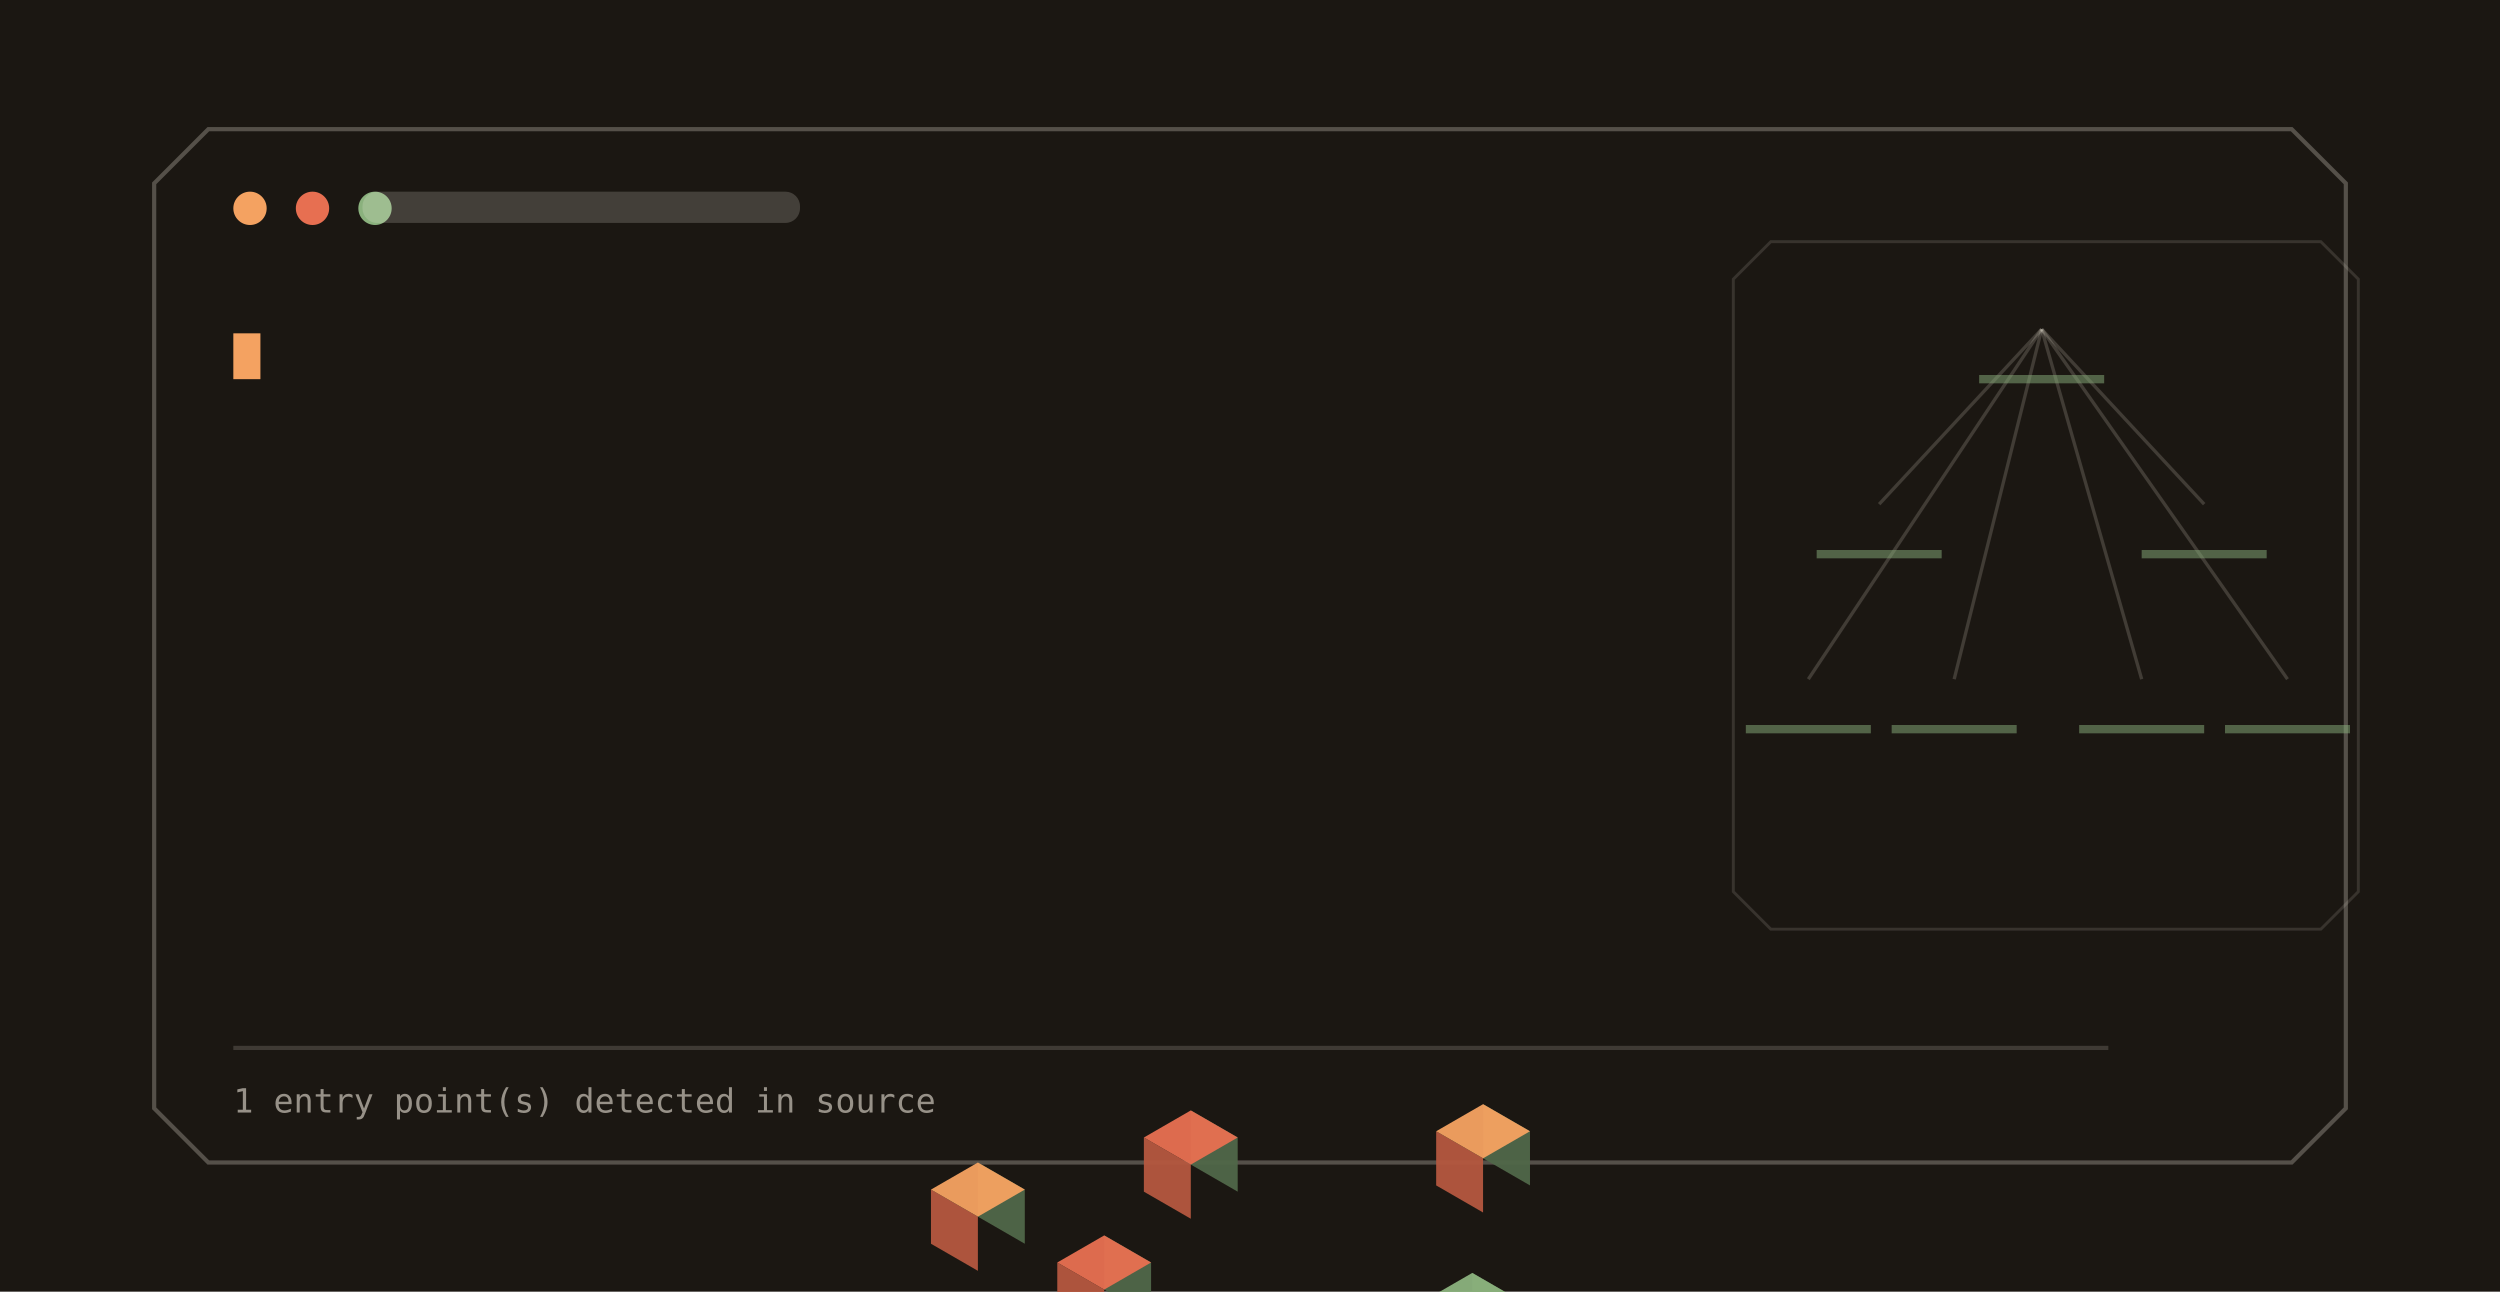
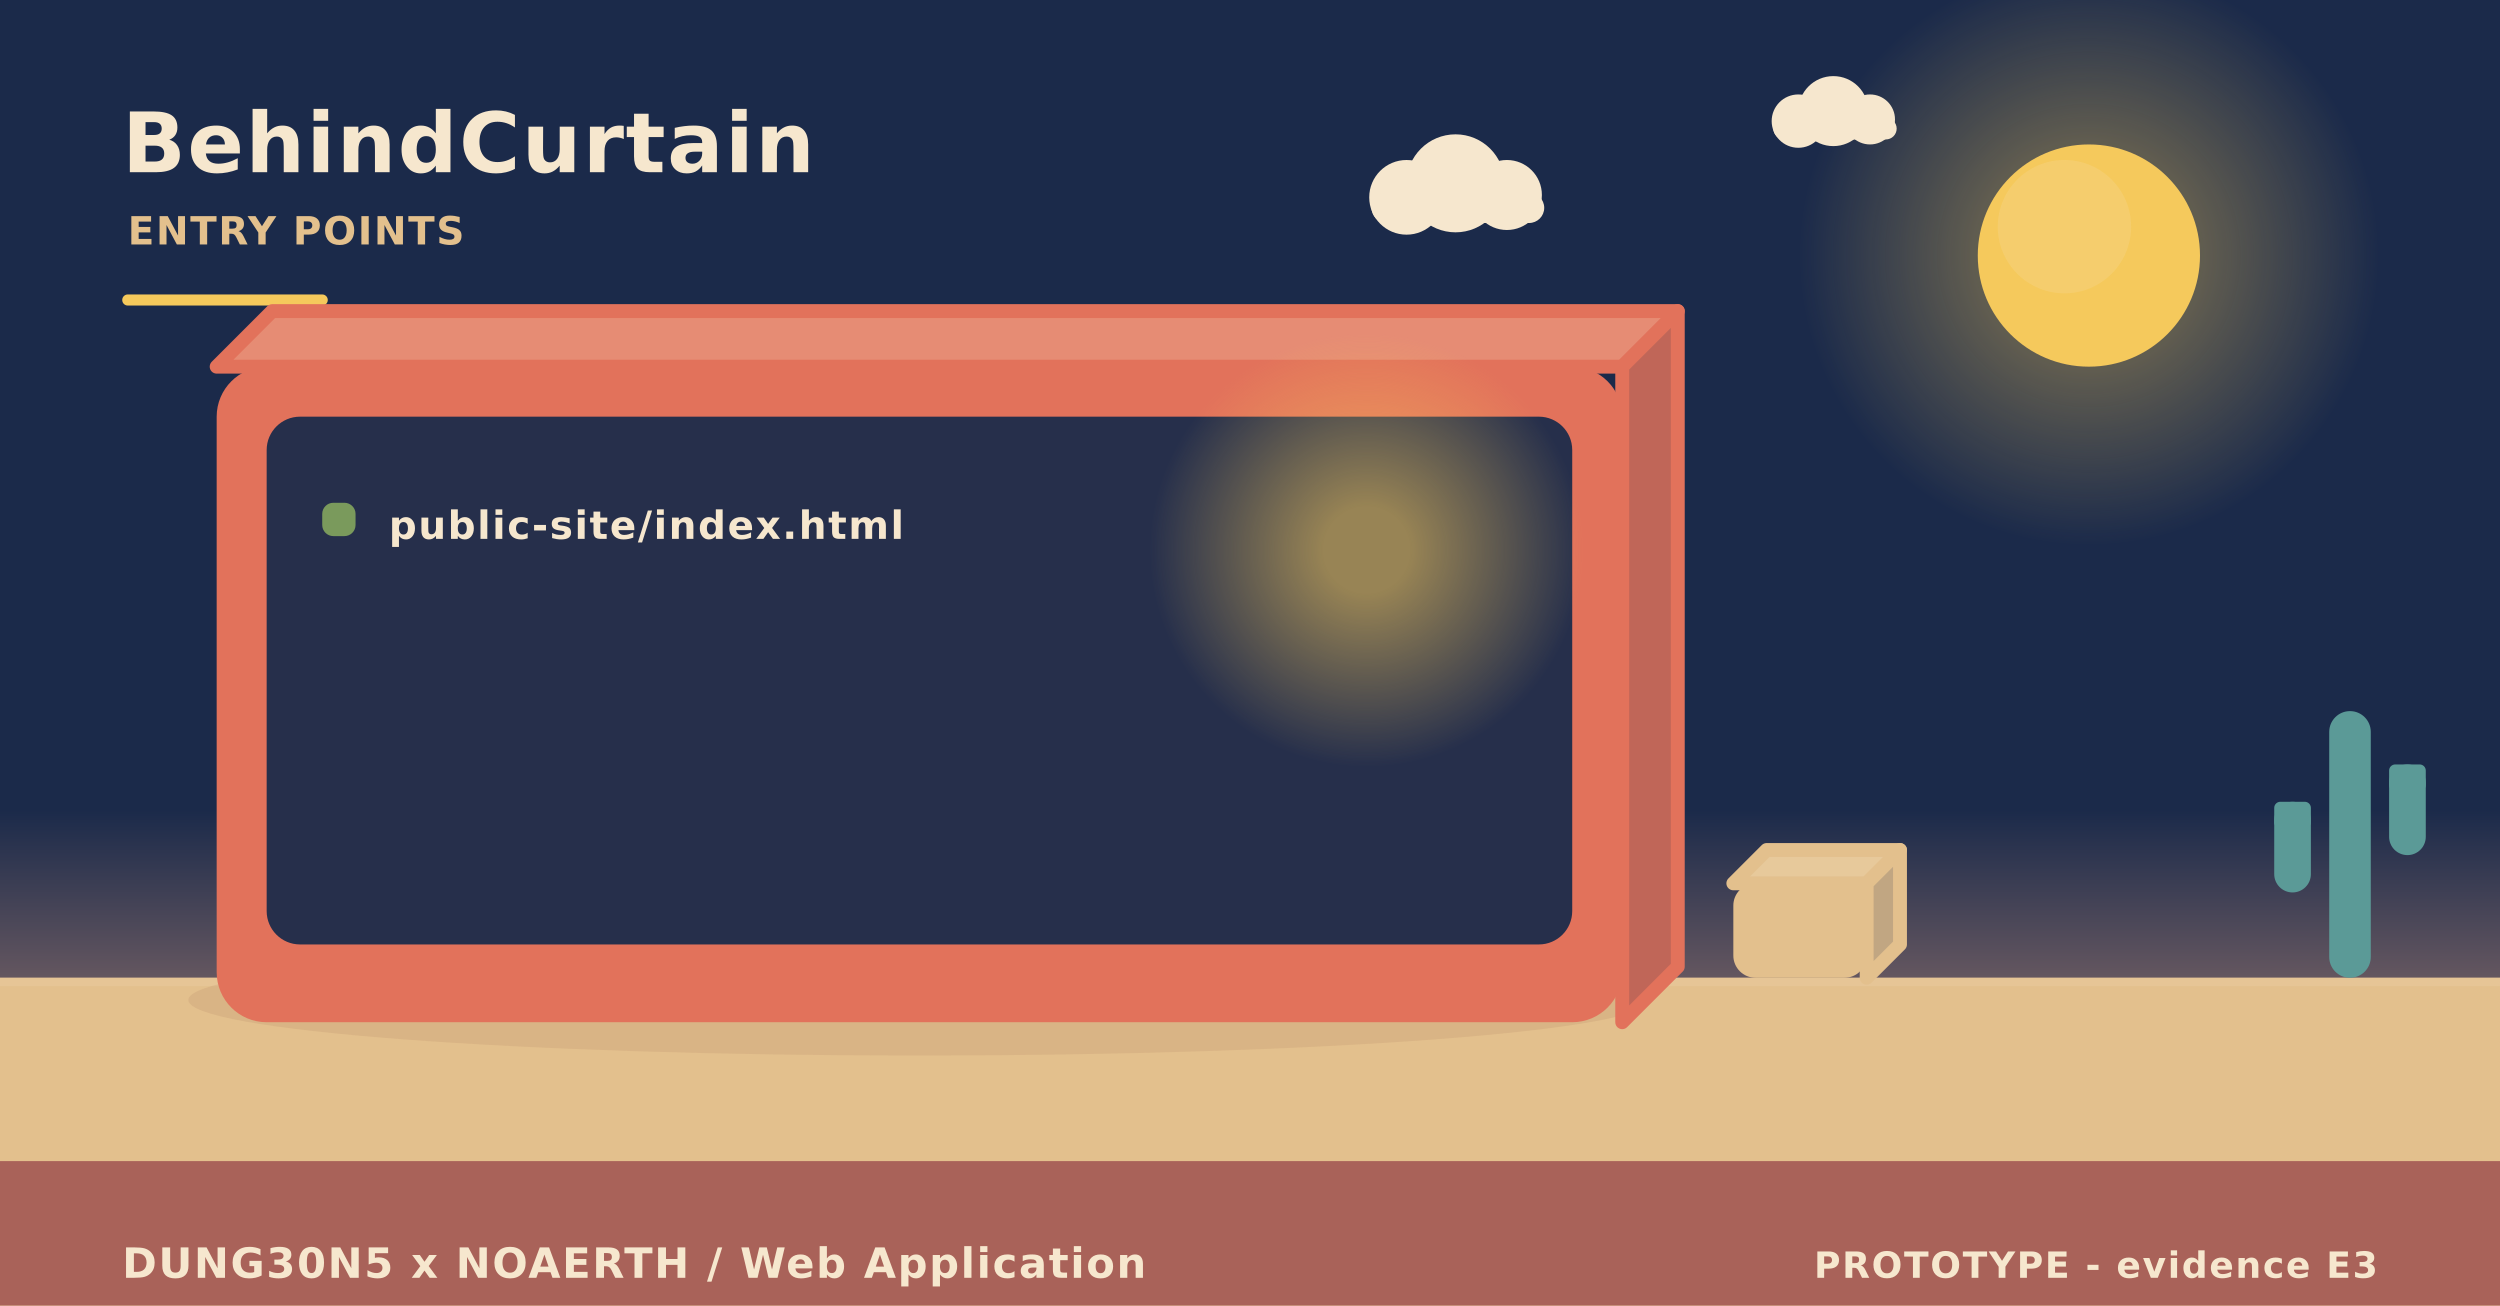
- <svg xmlns="http://www.w3.org/2000/svg" viewBox="0 0 1200 620" width="1200" height="620" role="img" aria-label="BehindCurtain command surface">
-   <rect width="1200" height="620" fill="#1b1712" />
-   <defs>
-     <linearGradient id="gt" x1="0" y1="0" x2="1" y2="1">
-       <stop offset="0%" stop-color="#f4a261" />
-       <stop offset="100%" stop-color="#e76f51" />
-     </linearGradient>
-   </defs>
-   <path d="M100.00,62.00 H1100.00 L1126.00,88.00 V532.00 L1100.00,558.00 H100.00 L74.00,532.00 V88.00 Z" fill="none" stroke="rgba(253,246,233,0.300)" stroke-width="2.00" opacity="0.85" />
-   <circle cx="120.00" cy="100.00" r="8.00" fill="#f4a261" opacity="1.00" />
-   <circle cx="150.00" cy="100.00" r="8.00" fill="#e76f51" opacity="1.00" />
-   <circle cx="180.00" cy="100.00" r="8.00" fill="#8ab17d" opacity="1.00" />
-   <rect x="174.00" y="92.00" width="210.00" height="15.00" rx="7.00" fill="rgba(253,246,233,0.180)" opacity="1.00" />
-   <text x="112" y="148" font-family="ui-monospace,SFMono-Regular,Menlo,monospace" font-size="21" fill="rgba(253,246,233,0.800)" opacity="0">public-site/index.html<animate attributeName="opacity" values="0;1;1;0" dur="1.5s" begin="0.0s" repeatCount="indefinite" />
-   </text>
-   <rect x="112" y="160" width="13" height="22" fill="#f4a261">
-     <animate attributeName="opacity" values="1;0;1" dur="1.05s" begin="0s" repeatCount="indefinite" />
-   </rect>
-   <path d="M850.00,116.00 H1114.00 L1132.00,134.00 V428.00 L1114.00,446.00 H850.00 L832.00,428.00 V134.00 Z" fill="none" stroke="rgba(253,246,233,0.180)" stroke-width="1.40" opacity="0.70" />
-   <line x1="980.00" y1="158.00" x2="902.00" y2="242.00" stroke="rgba(253,246,233,0.300)" stroke-width="1.60" opacity="0.55" />
-   <line x1="980.00" y1="158.00" x2="1058.00" y2="242.00" stroke="rgba(253,246,233,0.300)" stroke-width="1.60" opacity="0.55" />
-   <line x1="980.00" y1="158.00" x2="868.00" y2="326.00" stroke="rgba(253,246,233,0.300)" stroke-width="1.60" opacity="0.55" />
-   <line x1="980.00" y1="158.00" x2="938.00" y2="326.00" stroke="rgba(253,246,233,0.300)" stroke-width="1.60" opacity="0.55" />
-   <line x1="980.00" y1="158.00" x2="1028.00" y2="326.00" stroke="rgba(253,246,233,0.300)" stroke-width="1.60" opacity="0.55" />
-   <line x1="980.00" y1="158.00" x2="1098.00" y2="326.00" stroke="rgba(253,246,233,0.300)" stroke-width="1.60" opacity="0.55" />
-   <polygon points="711.87,556.00 734.39,569.00 734.39,543.00 711.87,530.00" fill="#506748" opacity="0.95" />
-   <polygon points="689.36,569.00 711.87,582.00 711.87,556.00 689.36,543.00" fill="#b4573f" opacity="0.95" />
-   <polygon points="711.87,530.00 734.39,543.00 711.87,556.00 689.36,543.00" fill="#f4a261" opacity="0.95" />
+ <svg xmlns="http://www.w3.org/2000/svg" width="900" height="470" viewBox="0 0 900 470" role="img" aria-label="BehindCurtain - how it is operated">
+   <linearGradient id="skyt" x1="0" y1="0" x2="0" y2="1">
+     <stop offset="0" stop-color="#1b2a4a" />
+     <stop offset="0.62" stop-color="#1b2a4a" />
+     <stop offset="1" stop-color="#f3ad8a" />
+   </linearGradient>
+   <rect width="900" height="470" fill="url(#skyt)" />
+   <radialGradient id="sunt">
+     <stop offset="0.35" stop-color="#f5c95c" stop-opacity="0.34" />
+     <stop offset="1" stop-color="#f5c95c" stop-opacity="0" />
+   </radialGradient>
+   <circle cx="752" cy="92" r="104" fill="url(#sunt)" />
+   <circle cx="752" cy="92" r="40" fill="#f5c95c" />
+   <circle cx="743.2" cy="81.6" r="24" fill="#f5d27e" opacity="0.5" />
  <g>
-     <rect x="950.00" y="180.00" width="60.00" height="4.00" rx="0.00" fill="rgba(138,177,125,0.500)" opacity="1.00" />
-     <animate attributeName="opacity" values="0.25;1.0;0.25" dur="9.95s" begin="0.0s" repeatCount="indefinite" />
+     <circle cx="524" cy="66" r="17.64" fill="#f6e7ce" />
+     <circle cx="506.36" cy="71.04" r="13.44" fill="#f6e7ce" />
+     <circle cx="542.48" cy="70.2" r="12.6" fill="#f6e7ce" />
+     <rect x="493.76" y="69.36" width="62.16" height="10.92" rx="5.46" fill="#f6e7ce" />
+     <animateTransform attributeName="transform" type="translate" values="0 0;24 0;0 0" dur="36s" begin="0s" repeatCount="indefinite" />
  </g>
-   <polygon points="571.58,559.00 594.09,572.00 594.09,546.00 571.58,533.00" fill="#506748" opacity="0.95" />
-   <polygon points="549.06,572.00 571.58,585.00 571.58,559.00 549.06,546.00" fill="#b4573f" opacity="0.95" />
-   <polygon points="571.58,533.00 594.09,546.00 571.58,559.00 549.06,546.00" fill="#e76f51" opacity="0.95" />
  <g>
-     <rect x="872.00" y="264.00" width="60.00" height="4.00" rx="0.00" fill="rgba(138,177,125,0.500)" opacity="1.00" />
-     <animate attributeName="opacity" values="0.25;1.0;0.25" dur="9.95s" begin="0.4s" repeatCount="indefinite" />
+     <circle cx="660" cy="40" r="12.6" fill="#f6e7ce" />
+     <circle cx="647.4" cy="43.6" r="9.6" fill="#f6e7ce" />
+     <circle cx="673.2" cy="43" r="9" fill="#f6e7ce" />
+     <rect x="638.4" y="42.4" width="44.4" height="7.8" rx="3.9" fill="#f6e7ce" />
+     <animateTransform attributeName="transform" type="translate" values="0 0;-18 0;0 0" dur="46s" begin="3s" repeatCount="indefinite" />
  </g>
-   <polygon points="706.68,637.00 729.19,650.00 729.19,624.00 706.68,611.00" fill="#506748" opacity="0.95" />
-   <polygon points="684.16,650.00 706.68,663.00 706.68,637.00 684.16,624.00" fill="#b4573f" opacity="0.95" />
-   <polygon points="706.68,611.00 729.19,624.00 706.68,637.00 684.16,624.00" fill="#8ab17d" opacity="0.95" />
+   <rect x="0" y="352" width="900" height="118" fill="#e3c08d" />
+   <rect x="0" y="352" width="900" height="3" fill="#e6c596" />
+   <text x="44" y="62" font-family="Verdana,DejaVu Sans,sans-serif" font-size="30" font-weight="700" letter-spacing="0.6" fill="#f6e7ce" text-anchor="start">BehindCurtain</text>
+   <text x="46" y="88" font-family="Verdana,DejaVu Sans,sans-serif" font-size="14" font-weight="700" letter-spacing="0.6" fill="#e3c08d" text-anchor="start">ENTRY POINTS</text>
+   <rect x="44" y="106" width="74" height="4" rx="2" fill="#f5c95c" />
+   <ellipse cx="331" cy="360" rx="263.2" ry="20" fill="rgba(138,90,68,0.11)" />
+   <path d="M78,132 L584,132 L604,112 L98,112 Z" fill="#e68c74" stroke="#e2725b" stroke-width="5" stroke-linejoin="round" />
+   <path d="M584,132 L604,112 L604,348 L584,368 Z" fill="#c06658" stroke="#e2725b" stroke-width="5" stroke-linejoin="round" />
+   <rect x="78" y="132" width="506" height="236" rx="18" fill="#e2725b" />
+   <rect x="96" y="150" width="470" height="190" rx="12" fill="#1b2a4a" opacity="0.94" />
+   <radialGradient id="lamp57183">
+     <stop offset="0.2" stop-color="#f5c95c" stop-opacity="0.55" />
+     <stop offset="1" stop-color="#f5c95c" stop-opacity="0" />
+   </radialGradient>
+   <circle cx="492" cy="198" r="78" fill="url(#lamp57183)" />
+   <rect x="116" y="181" width="12" height="12" rx="4" fill="#7a9a5c" />
  <g>
-     <rect x="1028.00" y="264.00" width="60.00" height="4.00" rx="0.00" fill="rgba(138,177,125,0.500)" opacity="1.00" />
-     <animate attributeName="opacity" values="0.25;1.0;0.25" dur="9.95s" begin="0.8s" repeatCount="indefinite" />
+     <text x="140" y="194" font-family="Verdana,DejaVu Sans,sans-serif" font-size="14" font-weight="700" letter-spacing="0.6" fill="#f6e7ce" text-anchor="start">public-site/index.html</text>
+     <animateTransform attributeName="transform" type="translate" values="0 10;0 0" dur="0.7s" begin="0.4s" fill="freeze" />
  </g>
-   <polygon points="469.39,584.00 491.90,597.00 491.90,571.00 469.39,558.00" fill="#506748" opacity="0.95" />
-   <polygon points="446.87,597.00 469.39,610.00 469.39,584.00 446.87,571.00" fill="#b4573f" opacity="0.95" />
-   <polygon points="469.39,558.00 491.90,571.00 469.39,584.00 446.87,571.00" fill="#f4a261" opacity="0.95" />
-   <g>
-     <rect x="838.00" y="348.00" width="60.00" height="4.00" rx="0.00" fill="rgba(138,177,125,0.500)" opacity="1.00" />
-     <animate attributeName="opacity" values="0.25;1.0;0.25" dur="9.95s" begin="1.2s" repeatCount="indefinite" />
-   </g>
-   <polygon points="530.01,619.00 552.52,632.00 552.52,606.00 530.01,593.00" fill="#506748" opacity="0.95" />
-   <polygon points="507.49,632.00 530.01,645.00 530.01,619.00 507.49,606.00" fill="#b4573f" opacity="0.95" />
-   <polygon points="530.01,593.00 552.52,606.00 530.01,619.00 507.49,606.00" fill="#e76f51" opacity="0.95" />
-   <g>
-     <rect x="908.00" y="348.00" width="60.00" height="4.00" rx="0.00" fill="rgba(138,177,125,0.500)" opacity="1.00" />
-     <animate attributeName="opacity" values="0.25;1.0;0.25" dur="9.95s" begin="1.6s" repeatCount="indefinite" />
-   </g>
-   <polygon points="607.95,664.00 630.47,677.00 630.47,651.00 607.95,638.00" fill="#506748" opacity="0.95" />
-   <polygon points="585.43,677.00 607.95,690.00 607.95,664.00 585.43,651.00" fill="#b4573f" opacity="0.95" />
-   <polygon points="607.95,638.00 630.47,651.00 607.95,664.00 585.43,651.00" fill="#8ab17d" opacity="0.95" />
-   <g>
-     <rect x="998.00" y="348.00" width="60.00" height="4.00" rx="0.00" fill="rgba(138,177,125,0.500)" opacity="1.00" />
-     <animate attributeName="opacity" values="0.25;1.0;0.25" dur="9.95s" begin="2.0s" repeatCount="indefinite" />
-   </g>
-   <polygon points="668.57,699.00 691.09,712.00 691.09,686.00 668.57,673.00" fill="#506748" opacity="0.95" />
-   <polygon points="646.05,712.00 668.57,725.00 668.57,699.00 646.05,686.00" fill="#b4573f" opacity="0.95" />
-   <polygon points="668.57,673.00 691.09,686.00 668.57,699.00 646.05,686.00" fill="#f4a261" opacity="0.95" />
-   <g>
-     <rect x="1068.00" y="348.00" width="60.00" height="4.00" rx="0.00" fill="rgba(138,177,125,0.500)" opacity="1.00" />
-     <animate attributeName="opacity" values="0.25;1.0;0.25" dur="9.95s" begin="2.4s" repeatCount="indefinite" />
-   </g>
-   <rect x="112.00" y="502.00" width="900.00" height="2.00" rx="0.00" fill="rgba(253,246,233,0.160)" opacity="1.00" />
-   <text x="112" y="534" font-family="ui-monospace,Menlo,monospace" font-size="16" fill="rgba(253,246,233,0.550)">1 entry point(s) detected in source</text>
+   <path d="M624,318 L672,318 L684,306 L636,306 Z" fill="#e7c99b" stroke="#e3c08d" stroke-width="5" stroke-linejoin="round" />
+   <path d="M672,318 L684,306 L684,340 L672,352 Z" fill="#c1a682" stroke="#e3c08d" stroke-width="5" stroke-linejoin="round" />
+   <rect x="624" y="318" width="48" height="34" rx="8" fill="#e3c08d" />
+   <rect x="838.52" y="256" width="14.96" height="96" rx="7.48" fill="#5b9a97" />
+   <rect x="818.72" y="288.64" width="13.2" height="32.64" rx="6.6" fill="#5b9a97" />
+   <rect x="818.72" y="288.64" width="13.2" height="9.6" rx="2.2" fill="#5b9a97" />
+   <rect x="860.08" y="275.2" width="13.2" height="32.64" rx="6.6" fill="#5b9a97" />
+   <rect x="860.08" y="275.2" width="13.2" height="9.6" rx="2.2" fill="#5b9a97" />
+   <rect x="0" y="418" width="900" height="52" rx="0" fill="#a65c56" opacity="0.94" />
+   <text x="44" y="460" font-family="Verdana,DejaVu Sans,sans-serif" font-size="15" font-weight="700" letter-spacing="0.6" fill="#f6e7ce" text-anchor="start">DUNG30N5 x NOAERTH  /  Web Application</text>
+   <text x="856" y="460" font-family="Verdana,DejaVu Sans,sans-serif" font-size="13" font-weight="700" letter-spacing="0.6" fill="#f6e7ce" text-anchor="end">PROTOTYPE  -  evidence E3</text>
</svg>
